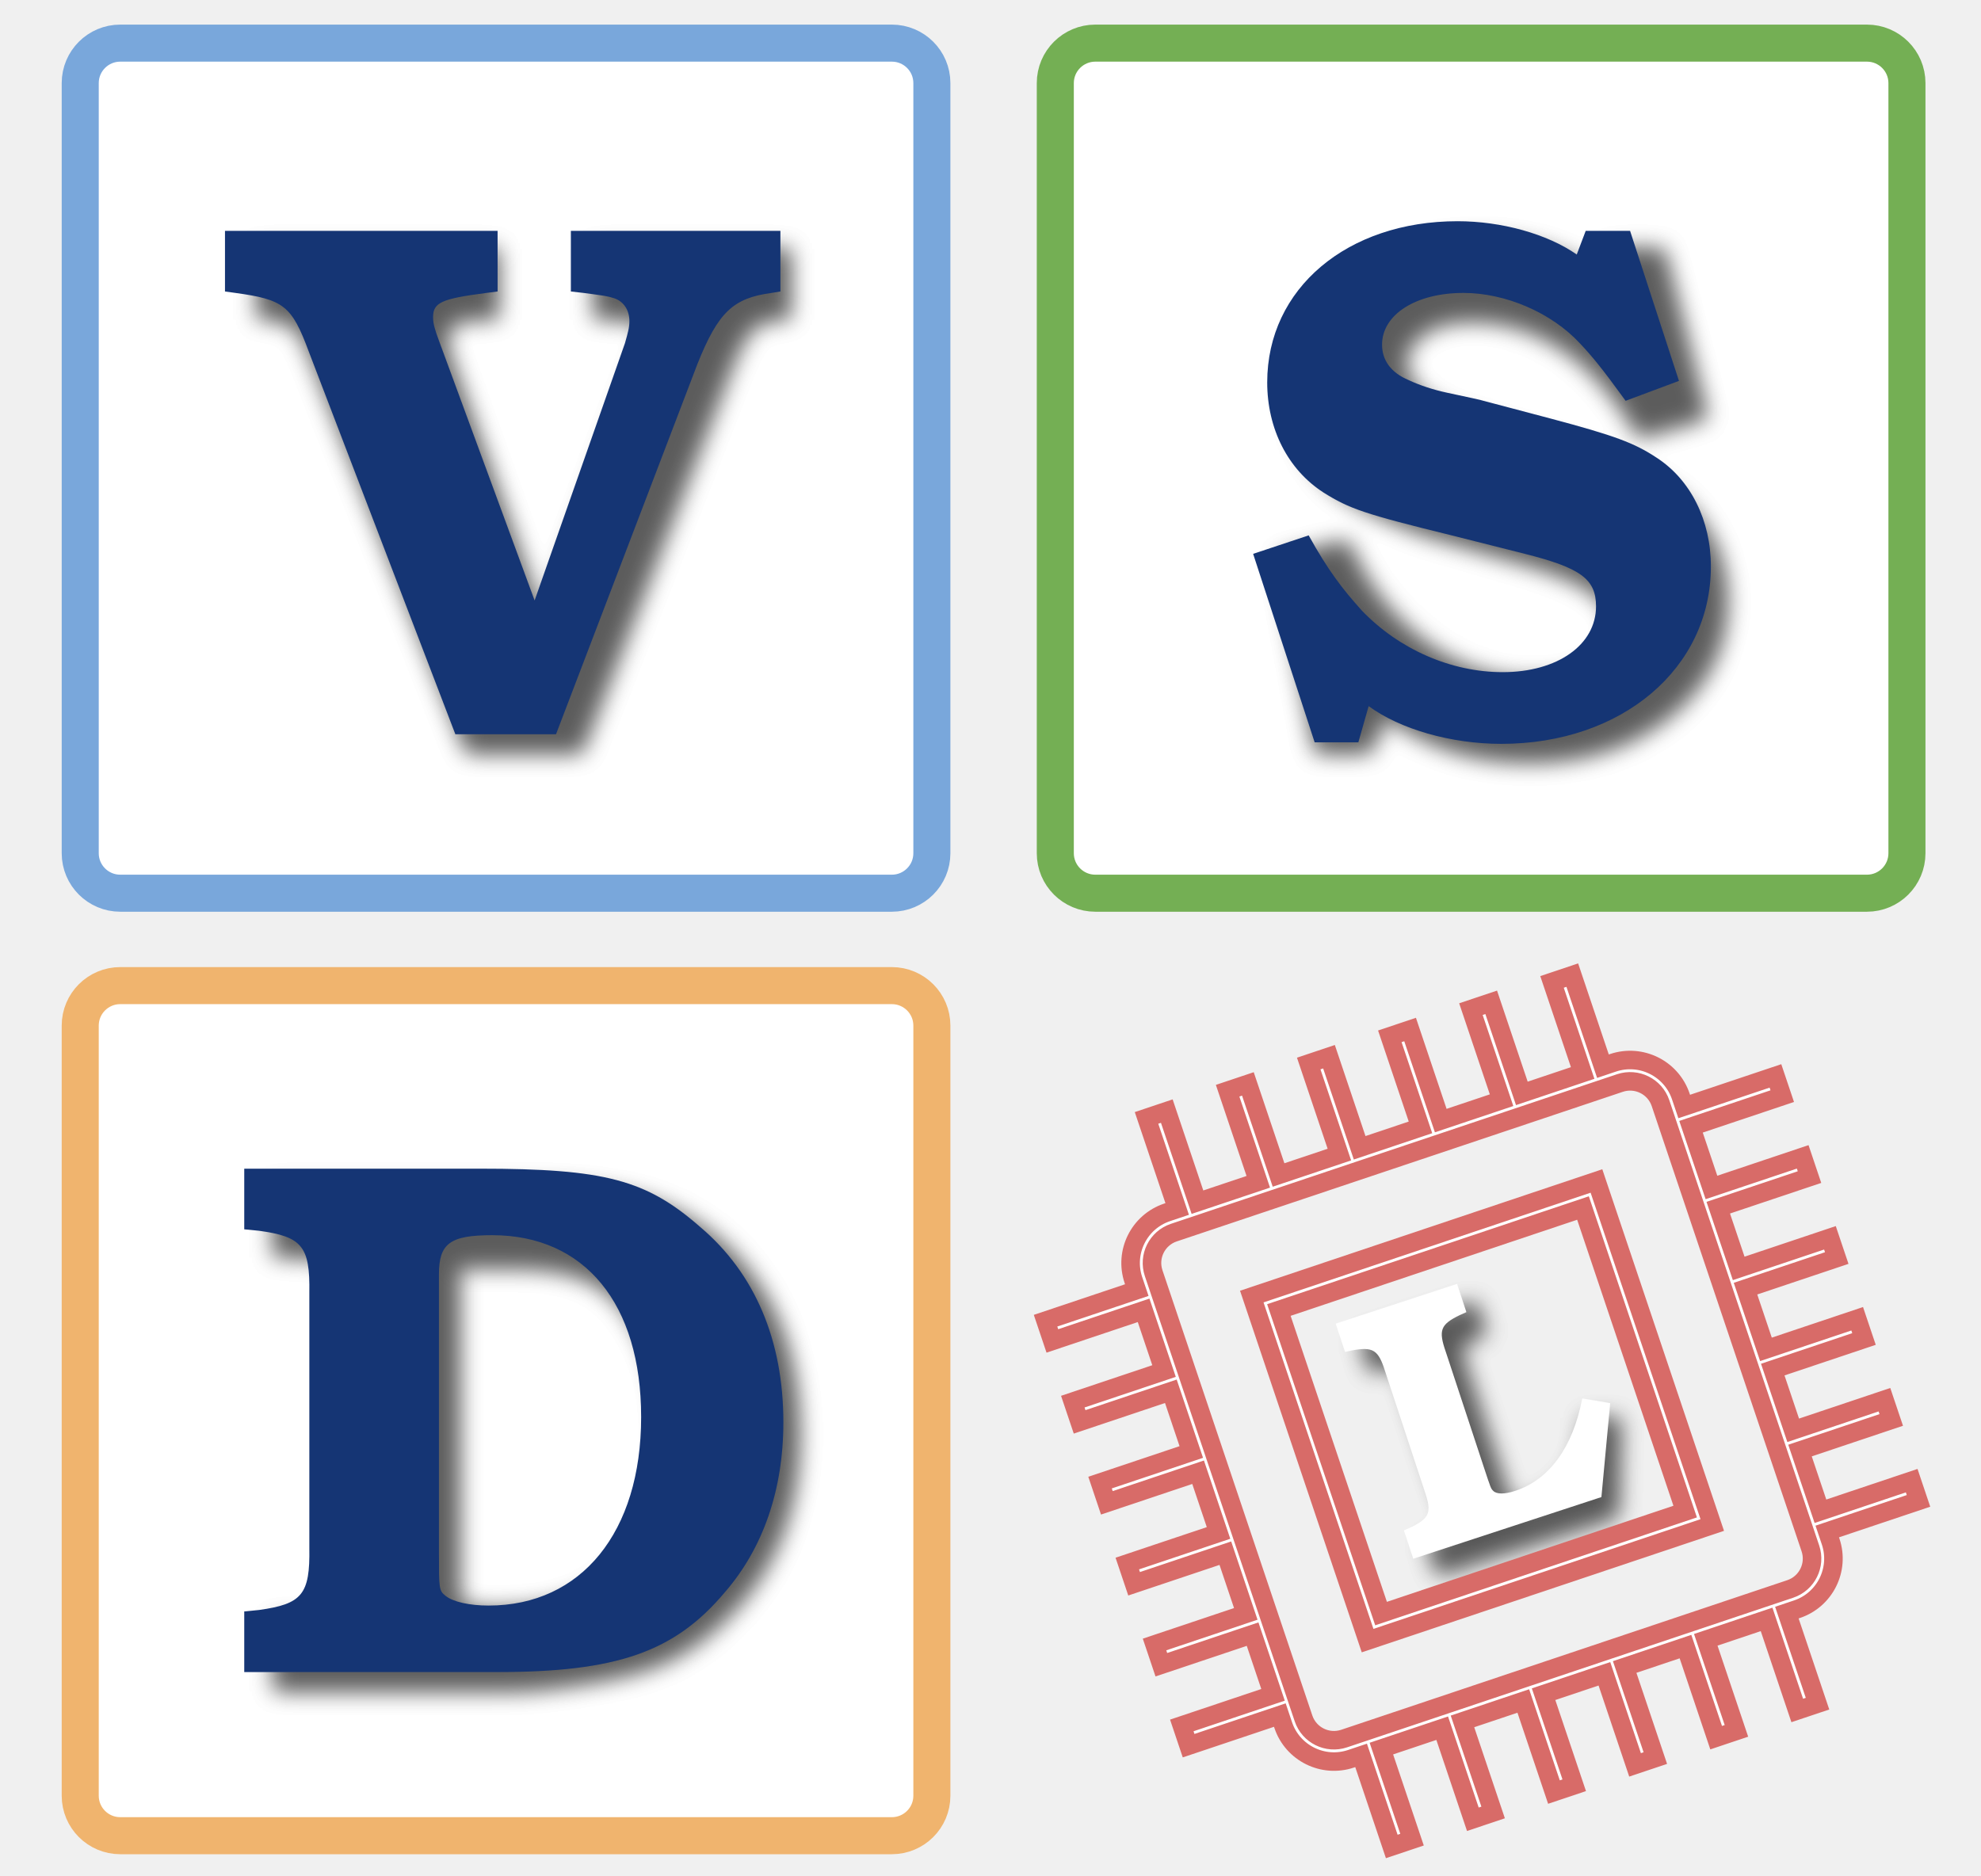
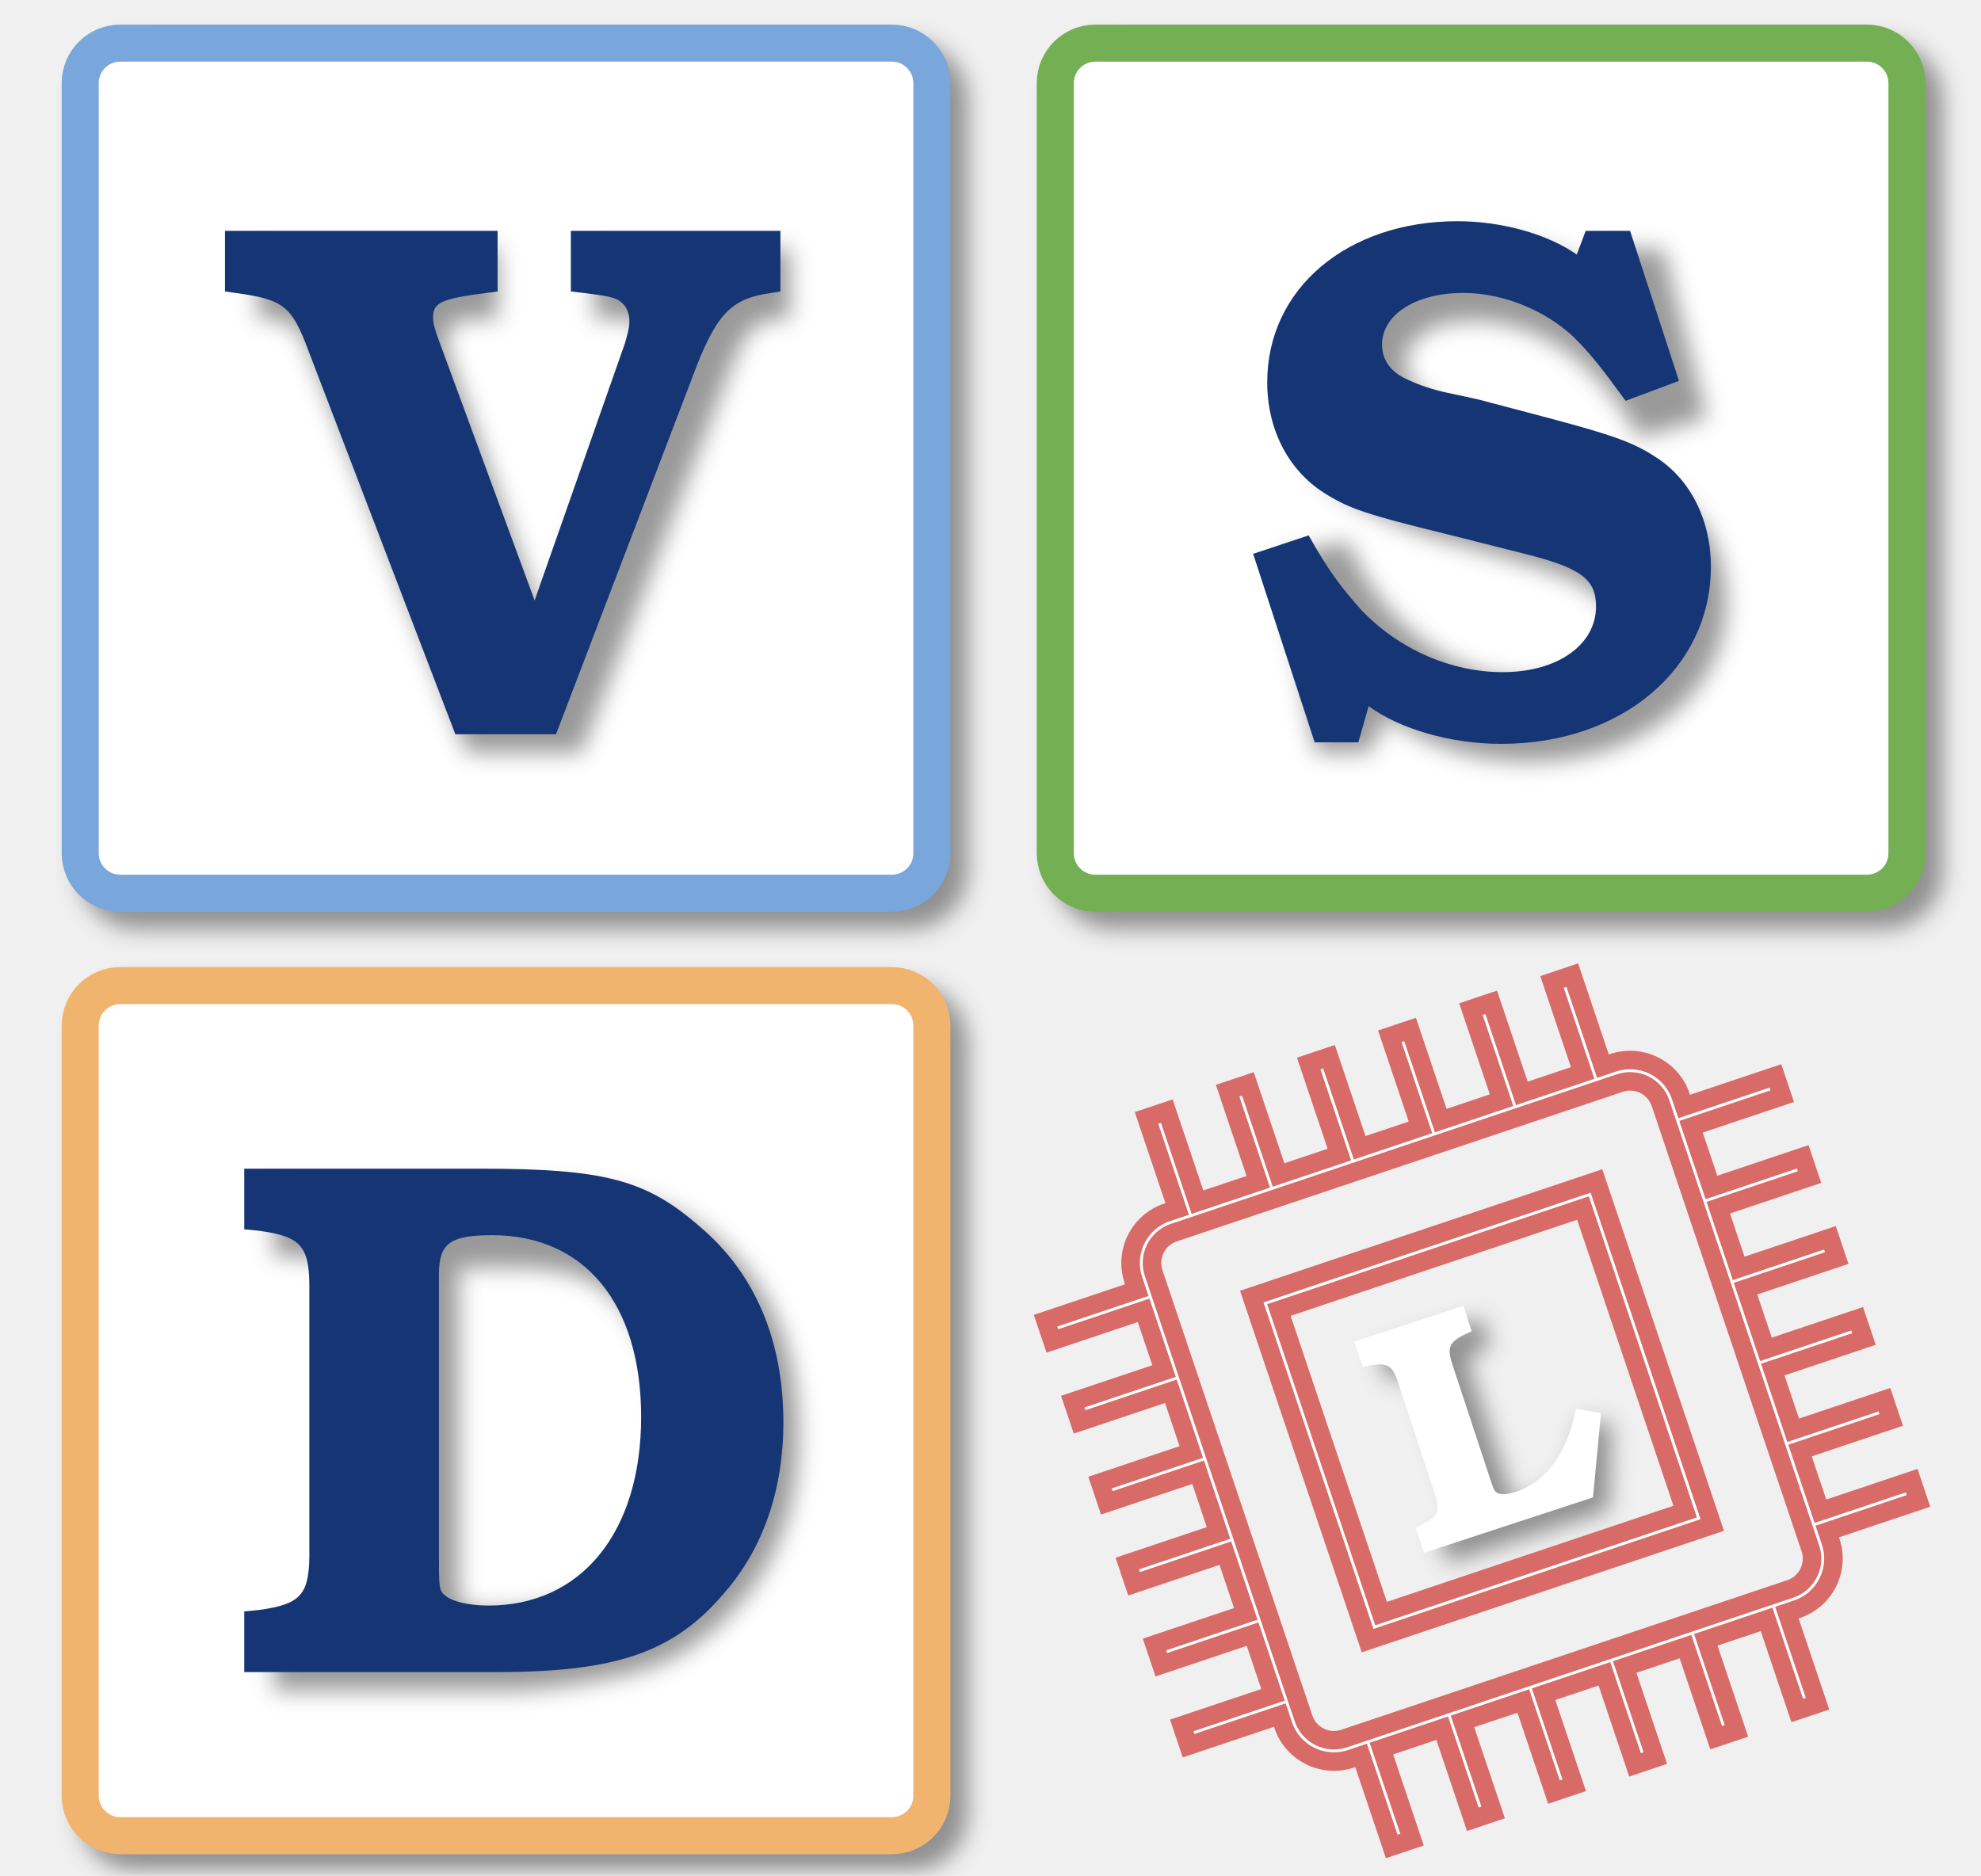
<svg xmlns="http://www.w3.org/2000/svg" width="321" height="304" overflow="hidden">
  <defs>
    <filter id="fx0" x="-10%" y="-10%" width="120%" height="120%" filterUnits="userSpaceOnUse" primitiveUnits="userSpaceOnUse">
      <feComponentTransfer color-interpolation-filters="sRGB">
        <feFuncR type="discrete" tableValues="0 0" />
        <feFuncG type="discrete" tableValues="0 0" />
        <feFuncB type="discrete" tableValues="0 0" />
        <feFuncA type="linear" slope="0.4" intercept="0" />
      </feComponentTransfer>
      <feGaussianBlur stdDeviation="1.779 1.776" />
    </filter>
    <filter id="fx1" x="-10%" y="-10%" width="120%" height="120%" filterUnits="userSpaceOnUse" primitiveUnits="userSpaceOnUse">
      <feComponentTransfer color-interpolation-filters="sRGB">
        <feFuncR type="discrete" tableValues="0 0" />
        <feFuncG type="discrete" tableValues="0 0" />
        <feFuncB type="discrete" tableValues="0 0" />
        <feFuncA type="linear" slope="0.4" intercept="0" />
      </feComponentTransfer>
      <feGaussianBlur stdDeviation="1.779 1.776" />
    </filter>
    <filter id="fx2" x="-10%" y="-10%" width="120%" height="120%" filterUnits="userSpaceOnUse" primitiveUnits="userSpaceOnUse">
      <feComponentTransfer color-interpolation-filters="sRGB">
        <feFuncR type="discrete" tableValues="0 0" />
        <feFuncG type="discrete" tableValues="0 0" />
        <feFuncB type="discrete" tableValues="0 0" />
        <feFuncA type="linear" slope="0.4" intercept="0" />
      </feComponentTransfer>
      <feGaussianBlur stdDeviation="1.779 1.776" />
    </filter>
    <filter id="fx3" x="-10%" y="-10%" width="120%" height="120%" filterUnits="userSpaceOnUse" primitiveUnits="userSpaceOnUse">
      <feComponentTransfer color-interpolation-filters="sRGB">
        <feFuncR type="discrete" tableValues="0 0" />
        <feFuncG type="discrete" tableValues="0 0" />
        <feFuncB type="discrete" tableValues="0 0" />
        <feFuncA type="linear" slope="0.4" intercept="0" />
      </feComponentTransfer>
      <feGaussianBlur stdDeviation="1.779 1.776" />
    </filter>
    <filter id="fx4" x="-10%" y="-10%" width="120%" height="120%" filterUnits="userSpaceOnUse" primitiveUnits="userSpaceOnUse">
      <feComponentTransfer color-interpolation-filters="sRGB">
        <feFuncR type="discrete" tableValues="0 0" />
        <feFuncG type="discrete" tableValues="0 0" />
        <feFuncB type="discrete" tableValues="0 0" />
        <feFuncA type="linear" slope="0.4" intercept="0" />
      </feComponentTransfer>
      <feGaussianBlur stdDeviation="1.779 1.776" />
    </filter>
    <clipPath id="clip5">
      <rect x="0" y="0" width="321" height="304" />
    </clipPath>
    <clipPath id="clip6">
+       <path d="M19.489 159.742C15.905 159.742 13 162.642 13 166.22L13 291.041C13 294.619 15.905 297.519 19.489 297.519L144.511 297.519C148.095 297.519 151 294.619 151 291.041L151 166.22C151 162.642 148.095 159.742 144.511 159.742ZM4.78327e-06 4.52995e-06 321 4.52995e-06 321 304 4.78327e-06 304Z" fill-rule="evenodd" clip-rule="evenodd" />
+     </clipPath>
+     <clipPath id="clip7">
+       <path d="M177.489 6.989C173.905 6.989 171 9.889 171 13.467L171 138.288C171 141.866 173.905 144.766 177.489 144.766L302.511 144.766C306.095 144.766 309 141.866 309 138.288L309 13.467C309 9.889 306.095 6.989 302.511 6.989ZM4.78327e-06 4.52995e-06 321 4.52995e-06 321 304 4.78327e-06 304Z" fill-rule="evenodd" clip-rule="evenodd" />
+     </clipPath>
+     <clipPath id="clip8">
+       <path d="M19.489 6.989C15.905 6.989 13 9.889 13 13.467L13 138.288C13 141.866 15.905 144.766 19.489 144.766L144.511 144.766C148.095 144.766 151 141.866 151 138.288L151 13.467C151 9.889 148.095 6.989 144.511 6.989ZM4.78327e-06 4.52995e-06 321 4.52995e-06 321 304 4.78327e-06 304Z" fill-rule="evenodd" clip-rule="evenodd" />
+     </clipPath>
+     <clipPath id="clip9">
      <rect x="40" y="36" width="254" height="254" />
    </clipPath>
-     <clipPath id="clip7">
-       <rect x="42" y="69" width="101" height="99" />
-     </clipPath>
-     <clipPath id="clip8">
-       <rect x="46" y="48" width="58" height="60" />
-     </clipPath>
-     <clipPath id="clip9">
-       <rect x="40" y="38" width="103" height="99" />
-     </clipPath>
    <clipPath id="clip10">
-       <rect x="75" y="36" width="89" height="101" />
+       <rect x="31" y="31" width="162" height="162" />
    </clipPath>
    <clipPath id="clip11">
+       <rect x="0" y="0" width="196" height="191" />
+     </clipPath>
+     <clipPath id="clip12">
+       <path d="M6.638 60.207 164.331 7.31 217.314 164.749 59.62 217.646Z" fill-rule="evenodd" clip-rule="evenodd" />
+     </clipPath>
+     <clipPath id="clip13">
+       <path d="M6.638 60.207 164.331 7.31 217.314 164.749 59.62 217.646Z" fill-rule="evenodd" clip-rule="evenodd" />
+     </clipPath>
+     <clipPath id="clip14">
+       <path d="M6.638 60.207 164.331 7.31 217.314 164.749 59.62 217.646Z" fill-rule="evenodd" clip-rule="evenodd" />
+     </clipPath>
+     <clipPath id="clip15">
      <path d="M134.808 176.382 292.501 123.485 345.484 280.924 187.791 333.821Z" fill-rule="evenodd" clip-rule="evenodd" />
    </clipPath>
-     <clipPath id="clip12">
+     <clipPath id="clip16">
      <path d="M134.808 176.382 292.501 123.485 345.484 280.924 187.791 333.821Z" fill-rule="evenodd" clip-rule="evenodd" />
    </clipPath>
-     <clipPath id="clip13">
+     <clipPath id="clip17">
      <path d="M134.808 176.382 292.501 123.485 345.484 280.924 187.791 333.821Z" fill-rule="evenodd" clip-rule="evenodd" />
    </clipPath>
  </defs>
  <g clip-path="url(#clip5)">
    <rect x="0" y="0" width="321" height="303.509" fill="#FFFFFF" fill-opacity="0" />
+     <g clip-path="url(#clip6)">
+       <g filter="url(#fx0)" transform="translate(6 153)">
+         <g>
+           <path d="M9.83 16.045C9.83 12.467 12.735 9.567 16.319 9.567L141.341 9.567C144.925 9.567 147.83 12.467 147.83 16.045L147.83 140.866C147.83 144.444 144.925 147.344 141.341 147.344L16.319 147.344C12.735 147.344 9.83 144.444 9.83 140.866Z" stroke="#F0B46E" stroke-width="6" stroke-miterlimit="8" fill="#FFFFFF" fill-rule="evenodd" />
+         </g>
+       </g>
+     </g>
    <path d="M13 166.22C13 162.642 15.905 159.742 19.489 159.742L144.511 159.742C148.095 159.742 151 162.642 151 166.22L151 291.041C151 294.619 148.095 297.519 144.511 297.519L19.489 297.519C15.905 297.519 13 294.619 13 291.041Z" stroke="#F0B46E" stroke-width="6.003" stroke-miterlimit="8" fill="#FFFFFF" fill-rule="evenodd" />
+     <g clip-path="url(#clip7)">
+       <g filter="url(#fx1)" transform="translate(164 0)">
+         <g>
+           <path d="M9.83 16.292C9.83 12.714 12.735 9.814 16.319 9.814L141.341 9.814C144.925 9.814 147.83 12.714 147.83 16.292L147.83 141.113C147.83 144.691 144.925 147.591 141.341 147.591L16.319 147.591C12.735 147.591 9.83 144.691 9.83 141.113Z" stroke="#74AF54" stroke-width="6" stroke-miterlimit="8" fill="#FFFFFF" fill-rule="evenodd" />
+         </g>
+       </g>
+     </g>
    <path d="M171 13.467C171 9.889 173.905 6.989 177.489 6.989L302.511 6.989C306.095 6.989 309 9.889 309 13.467L309 138.288C309 141.866 306.095 144.766 302.511 144.766L177.489 144.766C173.905 144.766 171 141.866 171 138.288Z" stroke="#74AF54" stroke-width="6.003" stroke-miterlimit="8" fill="#FFFFFF" fill-rule="evenodd" />
+     <g clip-path="url(#clip8)">
+       <g filter="url(#fx2)" transform="translate(6 0)">
+         <g>
+           <path d="M9.83 16.292C9.83 12.714 12.735 9.814 16.319 9.814L141.341 9.814C144.925 9.814 147.83 12.714 147.83 16.292L147.83 141.113C147.83 144.691 144.925 147.591 141.341 147.591L16.319 147.591C12.735 147.591 9.83 144.691 9.83 141.113Z" stroke="#79A7DB" stroke-width="6" stroke-miterlimit="8" fill="#FFFFFF" fill-rule="evenodd" />
+         </g>
+       </g>
+     </g>
    <path d="M13 13.467C13 9.889 15.905 6.989 19.489 6.989L144.511 6.989C148.095 6.989 151 9.889 151 13.467L151 138.288C151 141.866 148.095 144.766 144.511 144.766L19.489 144.766C15.905 144.766 13 141.866 13 138.288Z" stroke="#79A7DB" stroke-width="6.003" stroke-miterlimit="8" fill="#FFFFFF" fill-rule="evenodd" />
-     <g clip-path="url(#clip6)" filter="url(#fx0)" transform="translate(-6 -6)">
+     <g clip-path="url(#clip9)" filter="url(#fx3)" transform="translate(-6 -6)">
      <g>
        <path d="M4.395-81.738 47.256-81.738C56.989-81.738 64.729-80.195 70.475-77.109 76.221-74.023 80.804-69.453 84.225-63.398 87.645-57.344 89.356-50.078 89.356-41.602 89.356-35.703 88.486-30.43 86.746-25.781 85.007-21.133 82.417-16.943 78.977-13.213 75.537-9.482 71.843-6.68 67.895-4.805 64.924-3.398 60.712-2.246 55.259-1.348 49.806-0.449 45.438 0 42.154 0L4.395 0 4.395-11.309 7.224-11.309C9.621-11.309 11.193-11.504 11.939-11.895 12.686-12.285 13.295-12.949 13.767-13.887 14.081-14.629 14.238-16.25 14.238-18.75L14.238-63.398C14.238-65.898 14.071-67.51 13.737-68.232 13.403-68.955 12.853-69.502 12.087-69.873 11.321-70.244 9.7-70.43 7.224-70.43L4.395-70.43ZM34.336-68.672 34.336-17.764C34.336-16.042 34.434-14.985 34.629-14.594 34.941-14.006 35.4-13.604 36.006-13.389 36.611-13.174 38.066-13.066 40.371-13.066 46.777-13.066 51.787-14.055 55.4-16.032 59.014-18.009 61.934-21.18 64.16-25.544 66.387-29.909 67.5-35.105 67.5-41.134 67.5-47.083 66.455-52.26 64.365-56.664 62.275-61.068 59.688-64.171 56.602-65.971 53.516-67.772 49.102-68.672 43.359-68.672Z" fill="#153574" transform="matrix(1 0 0 0.998386 46.0013 280)" />
-         <path d="M2.391-40.188 22.01-40.188 22.01-34.628 20.292-34.628C19.337-34.628 18.736-34.58 18.488-34.484 18.029-34.292 17.695-33.999 17.485-33.605 17.275-33.212 17.17-32.583 17.17-31.718L17.17-8.758C17.17-7.836 17.213-7.269 17.3-7.058 17.386-6.847 17.564-6.679 17.832-6.554 18.101-6.429 18.62-6.367 19.388-6.367 21.962-6.367 24.031-6.703 25.596-7.375 27.162-8.047 28.573-9.128 29.831-10.616 31.089-12.104 32.17-14.126 33.072-16.68L38.373-14.865 33.072 0 2.391 0 2.391-5.56 4.31-5.56C5.093-5.56 5.684-5.666 6.085-5.877 6.486-6.088 6.777-6.372 6.959-6.727 7.14-7.082 7.231-7.702 7.231-8.585L7.231-31.344C7.231-32.304 7.14-32.995 6.959-33.418 6.777-33.84 6.52-34.148 6.186-34.34 5.851-34.532 5.293-34.628 4.51-34.628L2.391-34.628Z" fill="#FFFFFF" transform="matrix(0.94995 -0.311393 0.312906 0.948417 236.705 262)" />
+         <path d="M2.148-36.101 19.771-36.101 19.771-31.106 18.228-31.106C17.37-31.106 16.83-31.063 16.607-30.977 16.196-30.805 15.896-30.541 15.707-30.188 15.518-29.834 15.424-29.269 15.424-28.493L15.424-7.867C15.424-7.039 15.463-6.53 15.54-6.34 15.618-6.151 15.777-6 16.019-5.887 16.261-5.775 16.726-5.719 17.416-5.719 19.728-5.719 21.587-6.021 22.993-6.625 24.399-7.229 25.668-8.199 26.798-9.536 27.928-10.873 28.898-12.689 29.709-14.984L34.471-13.354 29.709 0 2.148 0 2.148-4.995 3.872-4.995C4.575-4.995 5.106-5.09 5.467-5.279 5.827-5.469 6.088-5.724 6.251-6.043 6.414-6.362 6.496-6.918 6.496-7.712L6.496-28.156C6.496-29.019 6.414-29.64 6.251-30.02 6.088-30.399 5.857-30.675 5.556-30.848 5.256-31.02 4.755-31.106 4.052-31.106L2.148-31.106Z" fill="#FFFFFF" transform="matrix(0.94995 -0.311393 0.312906 0.948417 238.565 260)" />
        <path d="M0.117-81.738 38.965-81.738 38.965-70.43 37.734-70.43C35.273-70.43 33.701-70.332 33.018-70.137 32.334-69.941 31.758-69.531 31.289-68.906 30.82-68.281 30.586-67.637 30.586-66.973 30.586-66.152 31.035-64.473 31.934-61.934L46.412-21.227 61.832-62.982C62.574-65.054 62.945-66.481 62.945-67.263 62.945-68.358 62.584-69.159 61.86-69.668 61.136-70.176 59.581-70.43 57.193-70.43L54.668-70.43 54.668-81.738 86.309-81.738 86.309-70.43C83.691-70.43 81.934-70.137 81.035-69.551 79.668-68.652 78.301-66.465 76.934-62.988L52.441 0 34.043 0 9.141-63.398C8.125-65.938 7.344-67.559 6.797-68.262 6.25-68.965 5.479-69.512 4.482-69.902 3.486-70.293 2.031-70.469 0.117-70.43Z" fill="#153574" transform="matrix(1 0 0 0.998386 47.6927 128)" />
        <path d="M66.152-81.738 73.184-54.316 62.227-51.211C58.599-57.755 54.485-62.545 49.883-65.582 45.281-68.618 40.386-70.137 35.198-70.137 31.844-70.137 29.201-69.452 27.271-68.084 25.34-66.715 24.375-65.19 24.375-63.509 24.375-61.593 25.254-59.814 27.012-58.172 28.73-56.529 31.895-55.063 36.504-53.773L52.207-49.198C60.918-46.696 67.129-43.373 70.84-39.229 74.512-35.047 76.348-30.18 76.348-24.629 76.348-17.553 73.535-11.572 67.91-6.686 61.621-1.291 53.809 1.406 44.473 1.406 40.137 1.406 36.152 0.85 32.52-0.264 28.887-1.377 25.098-3.242 21.152-5.859L18.574 0 9.844 0 4.043-31.699 15-34.336C17.578-27.891 21.592-22.51 27.041-18.193 32.49-13.877 38.477-11.719 45-11.719 47.93-11.719 50.361-12.09 52.295-12.832 54.228-13.573 55.684-14.608 56.66-15.936 57.637-17.264 58.125-18.631 58.125-20.037 58.125-22.38 56.992-24.392 54.727-26.071 52.422-27.75 48.398-29.41 42.656-31.05L28.995-35.03C26.925-35.616 24.123-36.719 20.59-38.341 17.056-39.962 14.342-41.652 12.448-43.41 10.555-45.168 8.983-47.425 7.733-50.179 6.484-52.934 5.859-55.835 5.859-58.882 5.859-63.219 7.061-67.214 9.463-70.867 11.865-74.52 15.479-77.48 20.303-79.746 25.127-82.012 30.469-83.144 36.328-83.144 43.398-83.144 49.785-81.309 55.488-77.637L57.773-81.738Z" fill="#153574" transform="matrix(1 0 0 0.998386 209.372 128)" />
      </g>
    </g>
-     <g clip-path="url(#clip7)" filter="url(#fx1)" transform="translate(-6 115)">
-       <g>
-         <path d="M4.395-81.738 47.256-81.738C56.989-81.738 64.729-80.195 70.475-77.109 76.221-74.023 80.804-69.453 84.225-63.398 87.645-57.344 89.356-50.078 89.356-41.602 89.356-35.703 88.486-30.43 86.746-25.781 85.007-21.133 82.417-16.943 78.977-13.213 75.537-9.482 71.843-6.68 67.895-4.805 64.924-3.398 60.712-2.246 55.259-1.348 49.806-0.449 45.438 0 42.154 0L4.395 0 4.395-11.309 7.224-11.309C9.621-11.309 11.193-11.504 11.939-11.895 12.686-12.285 13.295-12.949 13.767-13.887 14.081-14.629 14.238-16.25 14.238-18.75L14.238-63.398C14.238-65.898 14.071-67.51 13.737-68.232 13.403-68.955 12.853-69.502 12.087-69.873 11.321-70.244 9.7-70.43 7.224-70.43L4.395-70.43ZM34.336-68.672 34.336-17.764C34.336-16.042 34.434-14.985 34.629-14.594 34.941-14.006 35.4-13.604 36.006-13.389 36.611-13.174 38.066-13.066 40.371-13.066 46.777-13.066 51.787-14.055 55.4-16.032 59.014-18.009 61.934-21.18 64.16-25.544 66.387-29.909 67.5-35.105 67.5-41.134 67.5-47.083 66.455-52.26 64.365-56.664 62.275-61.068 59.688-64.171 56.602-65.971 53.516-67.772 49.102-68.672 43.359-68.672Z" fill="#153574" transform="matrix(1 0 0 0.998386 46.0013 159)" />
+     <text fill="#153574" font-family="Bookman Old Style,Bookman Old Style_MSFontService,sans-serif" font-weight="600" font-size="120" transform="matrix(1 0 0 0.998386 37.1714 271)">D</text>
+     <text fill="#FFFFFF" font-family="Bookman Old Style,Bookman Old Style_MSFontService,sans-serif" font-weight="600" font-size="53" transform="matrix(0.94995 -0.311393 0.312906 0.948417 229.735 252)">L</text>
+     <text fill="#153574" font-family="Bookman Old Style,Bookman Old Style_MSFontService,sans-serif" font-weight="600" font-size="120" transform="matrix(1 0 0 0.998386 38.8629 119)">V</text>
+     <text fill="#153574" font-family="Bookman Old Style,Bookman Old Style_MSFontService,sans-serif" font-weight="600" font-size="120" transform="matrix(1 0 0 0.998386 200.542 119)">S</text>
+     <g clip-path="url(#clip10)" filter="url(#fx4)" transform="translate(131 119)">
+       <g clip-path="url(#clip11)">
+         <g clip-path="url(#clip12)">
+           <g clip-path="url(#clip13)">
+             <g clip-path="url(#clip14)">
+               <path d="M53.641 112.474 112.474 112.474 112.474 53.641 53.641 53.641ZM57.102 57.102 109.013 57.102 109.013 109.013 57.102 109.013Z" stroke="#D86B68" stroke-width="3.002" fill="#FFFFFF" transform="matrix(0.949303 -0.318438 0.318953 0.947771 -124.362 -58.7926)" />
+               <path d="M145.351 50.181 145.351 46.72 129.777 46.72 129.777 44.989C129.772 40.214 125.901 36.343 121.125 36.338L119.395 36.338 119.395 20.764 115.934 20.764 115.934 36.338 105.552 36.338 105.552 20.764 102.091 20.764 102.091 36.338 91.709 36.338 91.709 20.764 88.249 20.764 88.249 36.338 77.866 36.338 77.866 20.764 74.406 20.764 74.406 36.338 64.023 36.338 64.023 20.764 60.563 20.764 60.563 36.338 50.181 36.338 50.181 20.764 46.72 20.764 46.72 36.338 44.989 36.338C40.214 36.343 36.343 40.214 36.338 44.989L36.338 46.72 20.764 46.72 20.764 50.181 36.338 50.181 36.338 60.563 20.764 60.563 20.764 64.023 36.338 64.023 36.338 74.406 20.764 74.406 20.764 77.866 36.338 77.866 36.338 88.249 20.764 88.249 20.764 91.709 36.338 91.709 36.338 102.091 20.764 102.091 20.764 105.552 36.338 105.552 36.338 115.934 20.764 115.934 20.764 119.395 36.338 119.395 36.338 121.125C36.343 125.901 40.214 129.772 44.989 129.777L46.72 129.777 46.72 145.351 50.181 145.351 50.181 129.777 60.563 129.777 60.563 145.351 64.023 145.351 64.023 129.777 74.406 129.777 74.406 145.351 77.866 145.351 77.866 129.777 88.249 129.777 88.249 145.351 91.709 145.351 91.709 129.777 102.091 129.777 102.091 145.351 105.552 145.351 105.552 129.777 115.934 129.777 115.934 145.351 119.395 145.351 119.395 129.777 121.125 129.777C125.901 129.772 129.772 125.901 129.777 121.125L129.777 119.395 145.351 119.395 145.351 115.934 129.777 115.934 129.777 105.552 145.351 105.552 145.351 102.091 129.777 102.091 129.777 91.709 145.351 91.709 145.351 88.249 129.777 88.249 129.777 77.866 145.351 77.866 145.351 74.406 129.777 74.406 129.777 64.023 145.351 64.023 145.351 60.563 129.777 60.563 129.777 50.181ZM126.317 121.125C126.317 123.992 123.992 126.317 121.125 126.317L44.989 126.317C42.122 126.317 39.798 123.992 39.798 121.125L39.798 44.989C39.798 42.122 42.122 39.798 44.989 39.798L121.125 39.798C123.992 39.798 126.317 42.122 126.317 44.989Z" stroke="#D86B68" stroke-width="3.002" fill="#FFFFFF" transform="matrix(0.949303 -0.318438 0.318953 0.947771 -124.362 -58.7926)" />
+             </g>
+           </g>
+         </g>
      </g>
    </g>
-     <text fill="#153574" font-family="Bookman Old Style,Bookman Old Style_MSFontService,sans-serif" font-weight="600" font-size="120" transform="matrix(1 0 0 0.998386 37.1714 271)">D</text>
-     <g clip-path="url(#clip8)" filter="url(#fx2)" transform="translate(167 156)">
-       <g>
-         <path d="M2.391-40.188 22.01-40.188 22.01-34.628 20.292-34.628C19.337-34.628 18.736-34.58 18.488-34.484 18.029-34.292 17.695-33.999 17.485-33.605 17.275-33.212 17.17-32.583 17.17-31.718L17.17-8.758C17.17-7.836 17.213-7.269 17.3-7.058 17.386-6.847 17.564-6.679 17.832-6.554 18.101-6.429 18.62-6.367 19.388-6.367 21.962-6.367 24.031-6.703 25.596-7.375 27.162-8.047 28.573-9.128 29.831-10.616 31.089-12.104 32.17-14.126 33.072-16.68L38.373-14.865 33.072 0 2.391 0 2.391-5.56 4.31-5.56C5.093-5.56 5.684-5.666 6.085-5.877 6.486-6.088 6.777-6.372 6.959-6.727 7.14-7.082 7.231-7.702 7.231-8.585L7.231-31.344C7.231-32.304 7.14-32.995 6.959-33.418 6.777-33.84 6.52-34.148 6.186-34.34 5.851-34.532 5.293-34.628 4.51-34.628L2.391-34.628Z" fill="#FFFFFF" transform="matrix(0.94995 -0.311393 0.312906 0.948417 63.7055 100)" />
-       </g>
-     </g>
-     <text fill="#FFFFFF" font-family="Bookman Old Style,Bookman Old Style_MSFontService,sans-serif" font-weight="600" font-size="59" transform="matrix(0.94995 -0.311393 0.312906 0.948417 227.876 253)">L</text>
-     <g clip-path="url(#clip9)" filter="url(#fx3)" transform="translate(-6 -6)">
-       <g>
-         <path d="M0.117-81.738 38.965-81.738 38.965-70.43 37.734-70.43C35.273-70.43 33.701-70.332 33.018-70.137 32.334-69.941 31.758-69.531 31.289-68.906 30.82-68.281 30.586-67.637 30.586-66.973 30.586-66.152 31.035-64.473 31.934-61.934L46.412-21.227 61.832-62.982C62.574-65.054 62.945-66.481 62.945-67.263 62.945-68.358 62.584-69.159 61.86-69.668 61.136-70.176 59.581-70.43 57.193-70.43L54.668-70.43 54.668-81.738 86.309-81.738 86.309-70.43C83.691-70.43 81.934-70.137 81.035-69.551 79.668-68.652 78.301-66.465 76.934-62.988L52.441 0 34.043 0 9.141-63.398C8.125-65.938 7.344-67.559 6.797-68.262 6.25-68.965 5.479-69.512 4.482-69.902 3.486-70.293 2.031-70.469 0.117-70.43Z" fill="#153574" transform="matrix(1 0 0 0.998386 47.6927 128)" />
-       </g>
-     </g>
-     <text fill="#153574" font-family="Bookman Old Style,Bookman Old Style_MSFontService,sans-serif" font-weight="600" font-size="120" transform="matrix(1 0 0 0.998386 38.8629 119)">V</text>
-     <g clip-path="url(#clip10)" filter="url(#fx4)" transform="translate(124 -6)">
-       <g>
-         <path d="M66.152-81.738 73.184-54.316 62.227-51.211C58.599-57.755 54.485-62.545 49.883-65.582 45.281-68.618 40.386-70.137 35.198-70.137 31.844-70.137 29.201-69.452 27.271-68.084 25.34-66.715 24.375-65.19 24.375-63.509 24.375-61.593 25.254-59.814 27.012-58.172 28.73-56.529 31.895-55.063 36.504-53.773L52.207-49.198C60.918-46.696 67.129-43.373 70.84-39.229 74.512-35.047 76.348-30.18 76.348-24.629 76.348-17.553 73.535-11.572 67.91-6.686 61.621-1.291 53.809 1.406 44.473 1.406 40.137 1.406 36.152 0.85 32.52-0.264 28.887-1.377 25.098-3.242 21.152-5.859L18.574 0 9.844 0 4.043-31.699 15-34.336C17.578-27.891 21.592-22.51 27.041-18.193 32.49-13.877 38.477-11.719 45-11.719 47.93-11.719 50.361-12.09 52.295-12.832 54.228-13.573 55.684-14.608 56.66-15.936 57.637-17.264 58.125-18.631 58.125-20.037 58.125-22.38 56.992-24.392 54.727-26.071 52.422-27.75 48.398-29.41 42.656-31.05L28.995-35.03C26.925-35.616 24.123-36.719 20.59-38.341 17.056-39.962 14.342-41.652 12.448-43.41 10.555-45.168 8.983-47.425 7.733-50.179 6.484-52.934 5.859-55.835 5.859-58.882 5.859-63.219 7.061-67.214 9.463-70.867 11.865-74.52 15.479-77.48 20.303-79.746 25.127-82.012 30.469-83.144 36.328-83.144 43.398-83.144 49.785-81.309 55.488-77.637L57.773-81.738Z" fill="#153574" transform="matrix(1 0 0 0.998386 79.3719 128)" />
-       </g>
-     </g>
-     <text fill="#153574" font-family="Bookman Old Style,Bookman Old Style_MSFontService,sans-serif" font-weight="600" font-size="120" transform="matrix(1 0 0 0.998386 200.542 119)">S</text>
-     <g clip-path="url(#clip11)">
-       <g clip-path="url(#clip12)">
-         <g clip-path="url(#clip13)">
+     <g clip-path="url(#clip15)">
+       <g clip-path="url(#clip16)">
+         <g clip-path="url(#clip17)">
          <path d="M53.641 112.474 112.474 112.474 112.474 53.641 53.641 53.641ZM57.102 57.102 109.013 57.102 109.013 109.013 57.102 109.013Z" stroke="#D86B68" stroke-width="3.002" fill="#FFFFFF" transform="matrix(0.949303 -0.318438 0.318953 0.947771 134.808 176.382)" />
          <path d="M145.351 50.181 145.351 46.72 129.777 46.72 129.777 44.989C129.772 40.214 125.901 36.343 121.125 36.338L119.395 36.338 119.395 20.764 115.934 20.764 115.934 36.338 105.552 36.338 105.552 20.764 102.091 20.764 102.091 36.338 91.709 36.338 91.709 20.764 88.249 20.764 88.249 36.338 77.866 36.338 77.866 20.764 74.406 20.764 74.406 36.338 64.023 36.338 64.023 20.764 60.563 20.764 60.563 36.338 50.181 36.338 50.181 20.764 46.72 20.764 46.72 36.338 44.989 36.338C40.214 36.343 36.343 40.214 36.338 44.989L36.338 46.72 20.764 46.72 20.764 50.181 36.338 50.181 36.338 60.563 20.764 60.563 20.764 64.023 36.338 64.023 36.338 74.406 20.764 74.406 20.764 77.866 36.338 77.866 36.338 88.249 20.764 88.249 20.764 91.709 36.338 91.709 36.338 102.091 20.764 102.091 20.764 105.552 36.338 105.552 36.338 115.934 20.764 115.934 20.764 119.395 36.338 119.395 36.338 121.125C36.343 125.901 40.214 129.772 44.989 129.777L46.72 129.777 46.72 145.351 50.181 145.351 50.181 129.777 60.563 129.777 60.563 145.351 64.023 145.351 64.023 129.777 74.406 129.777 74.406 145.351 77.866 145.351 77.866 129.777 88.249 129.777 88.249 145.351 91.709 145.351 91.709 129.777 102.091 129.777 102.091 145.351 105.552 145.351 105.552 129.777 115.934 129.777 115.934 145.351 119.395 145.351 119.395 129.777 121.125 129.777C125.901 129.772 129.772 125.901 129.777 121.125L129.777 119.395 145.351 119.395 145.351 115.934 129.777 115.934 129.777 105.552 145.351 105.552 145.351 102.091 129.777 102.091 129.777 91.709 145.351 91.709 145.351 88.249 129.777 88.249 129.777 77.866 145.351 77.866 145.351 74.406 129.777 74.406 129.777 64.023 145.351 64.023 145.351 60.563 129.777 60.563 129.777 50.181ZM126.317 121.125C126.317 123.992 123.992 126.317 121.125 126.317L44.989 126.317C42.122 126.317 39.798 123.992 39.798 121.125L39.798 44.989C39.798 42.122 42.122 39.798 44.989 39.798L121.125 39.798C123.992 39.798 126.317 42.122 126.317 44.989Z" stroke="#D86B68" stroke-width="3.002" fill="#FFFFFF" transform="matrix(0.949303 -0.318438 0.318953 0.947771 134.808 176.382)" />
        </g>
      </g>
    </g>
  </g>
</svg>
